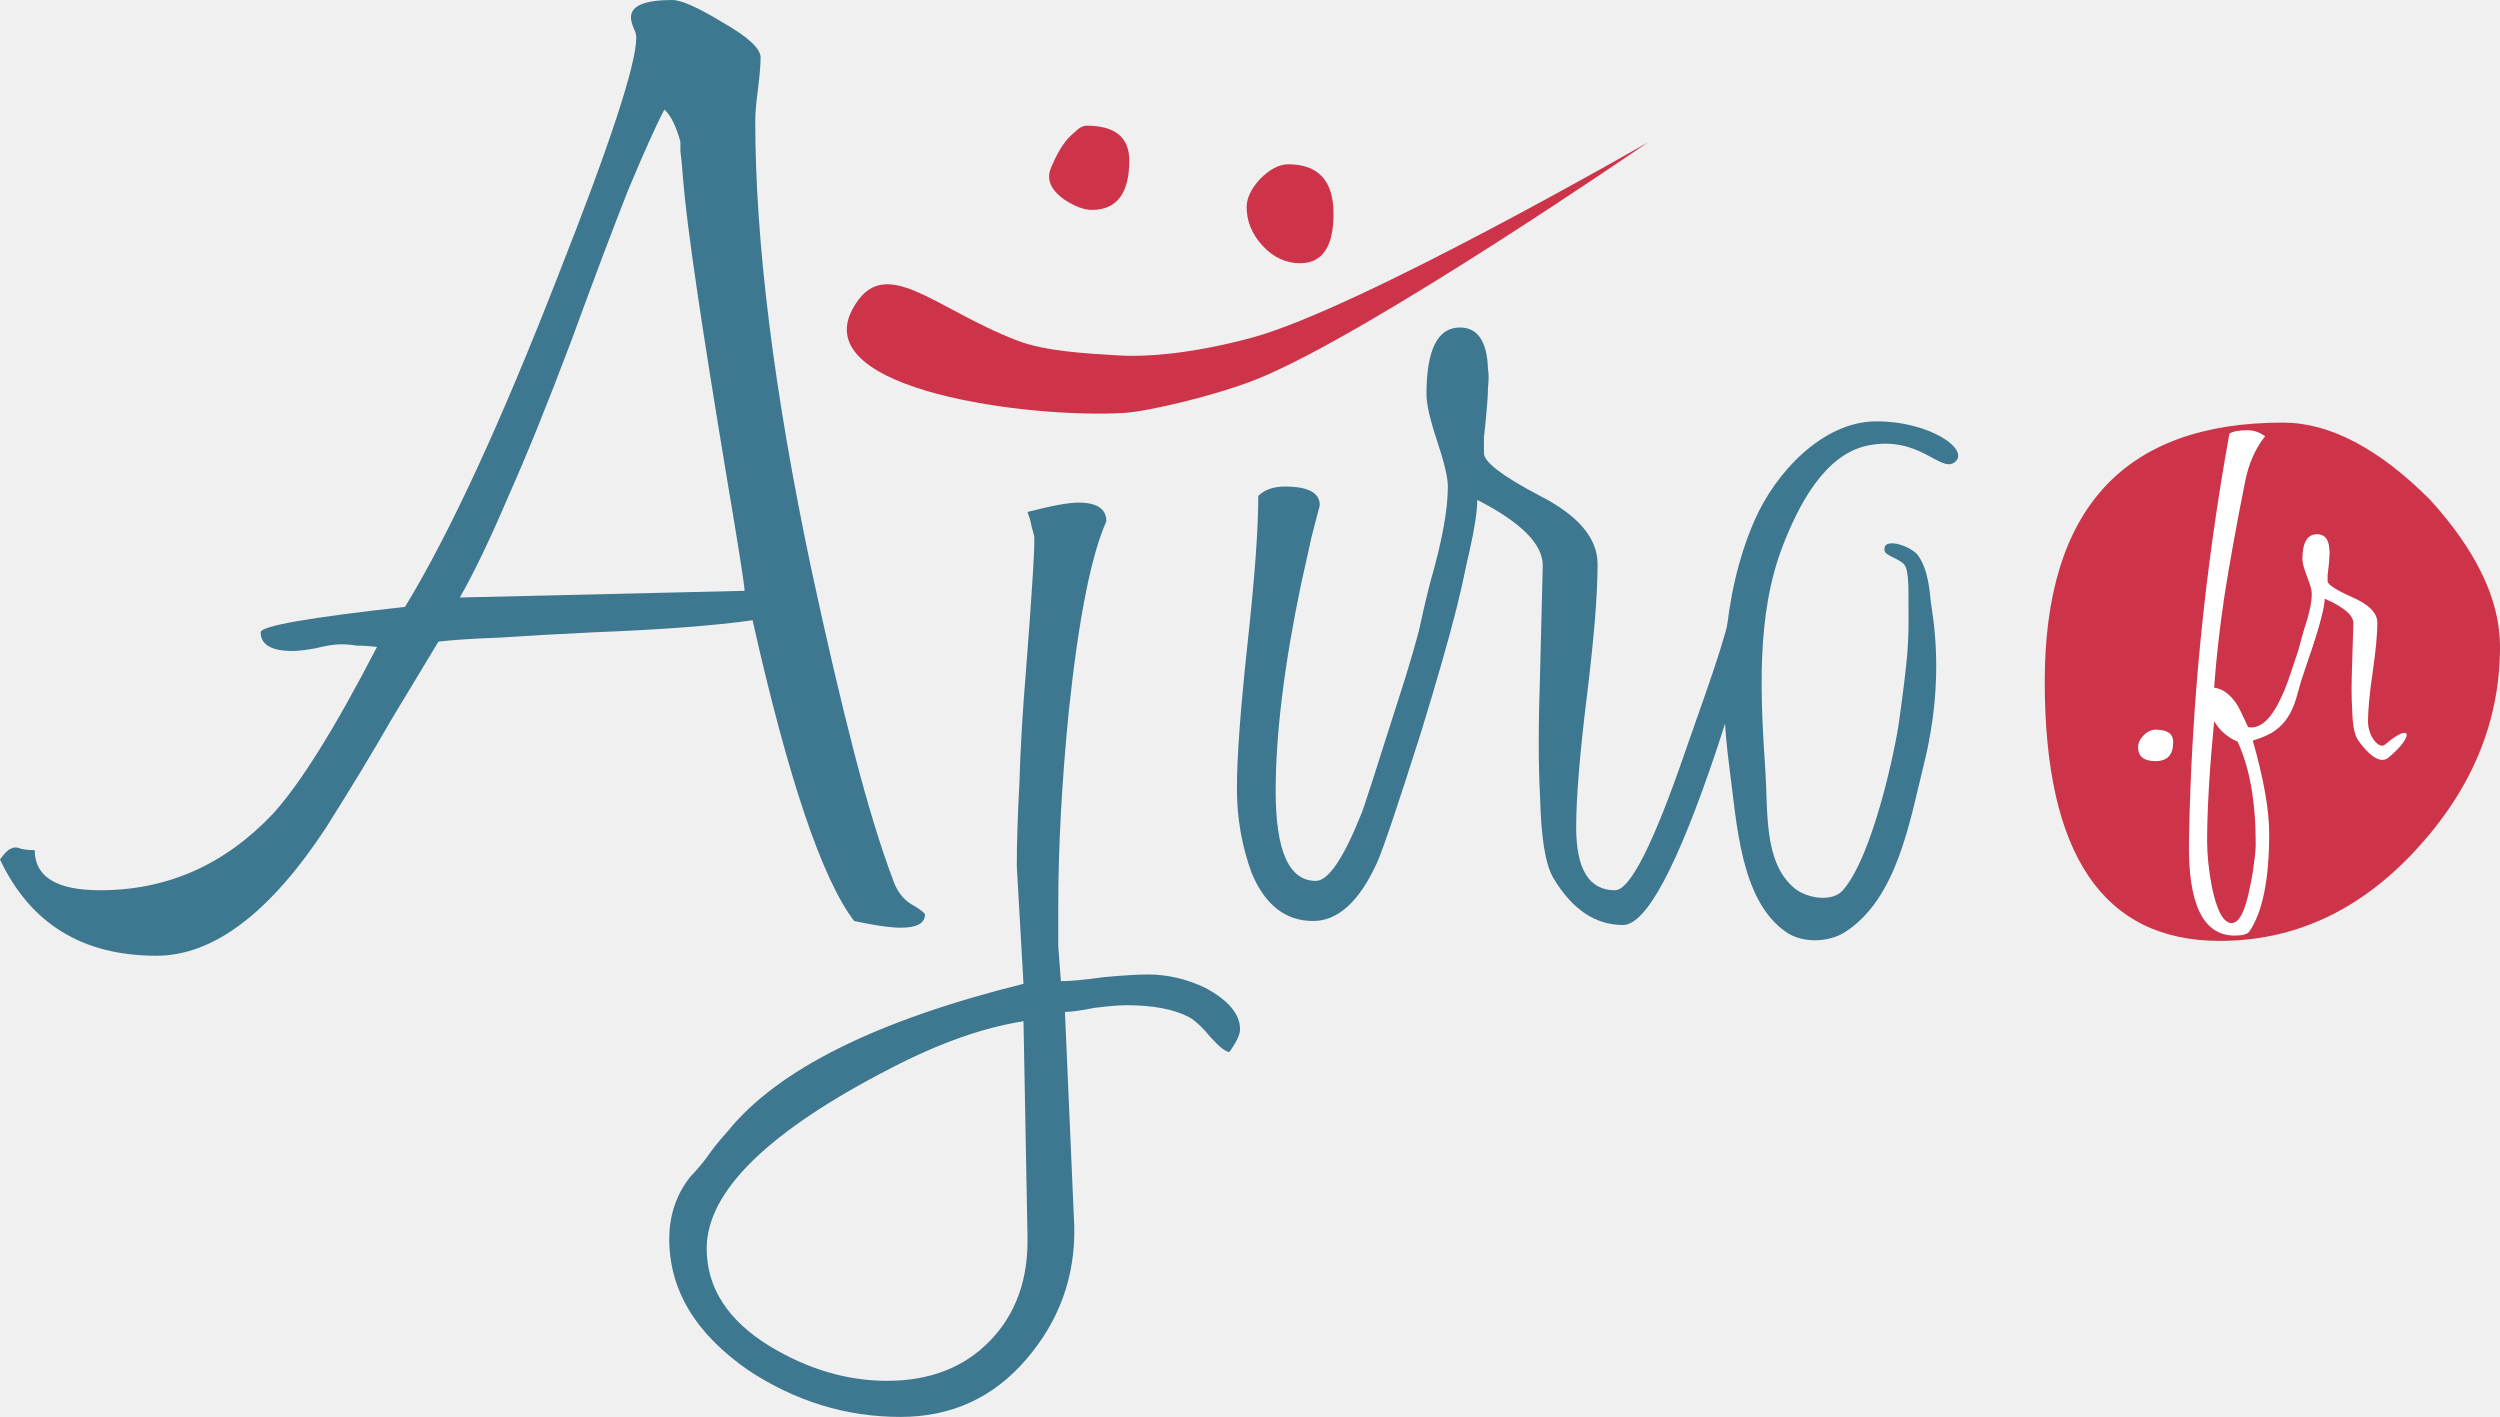
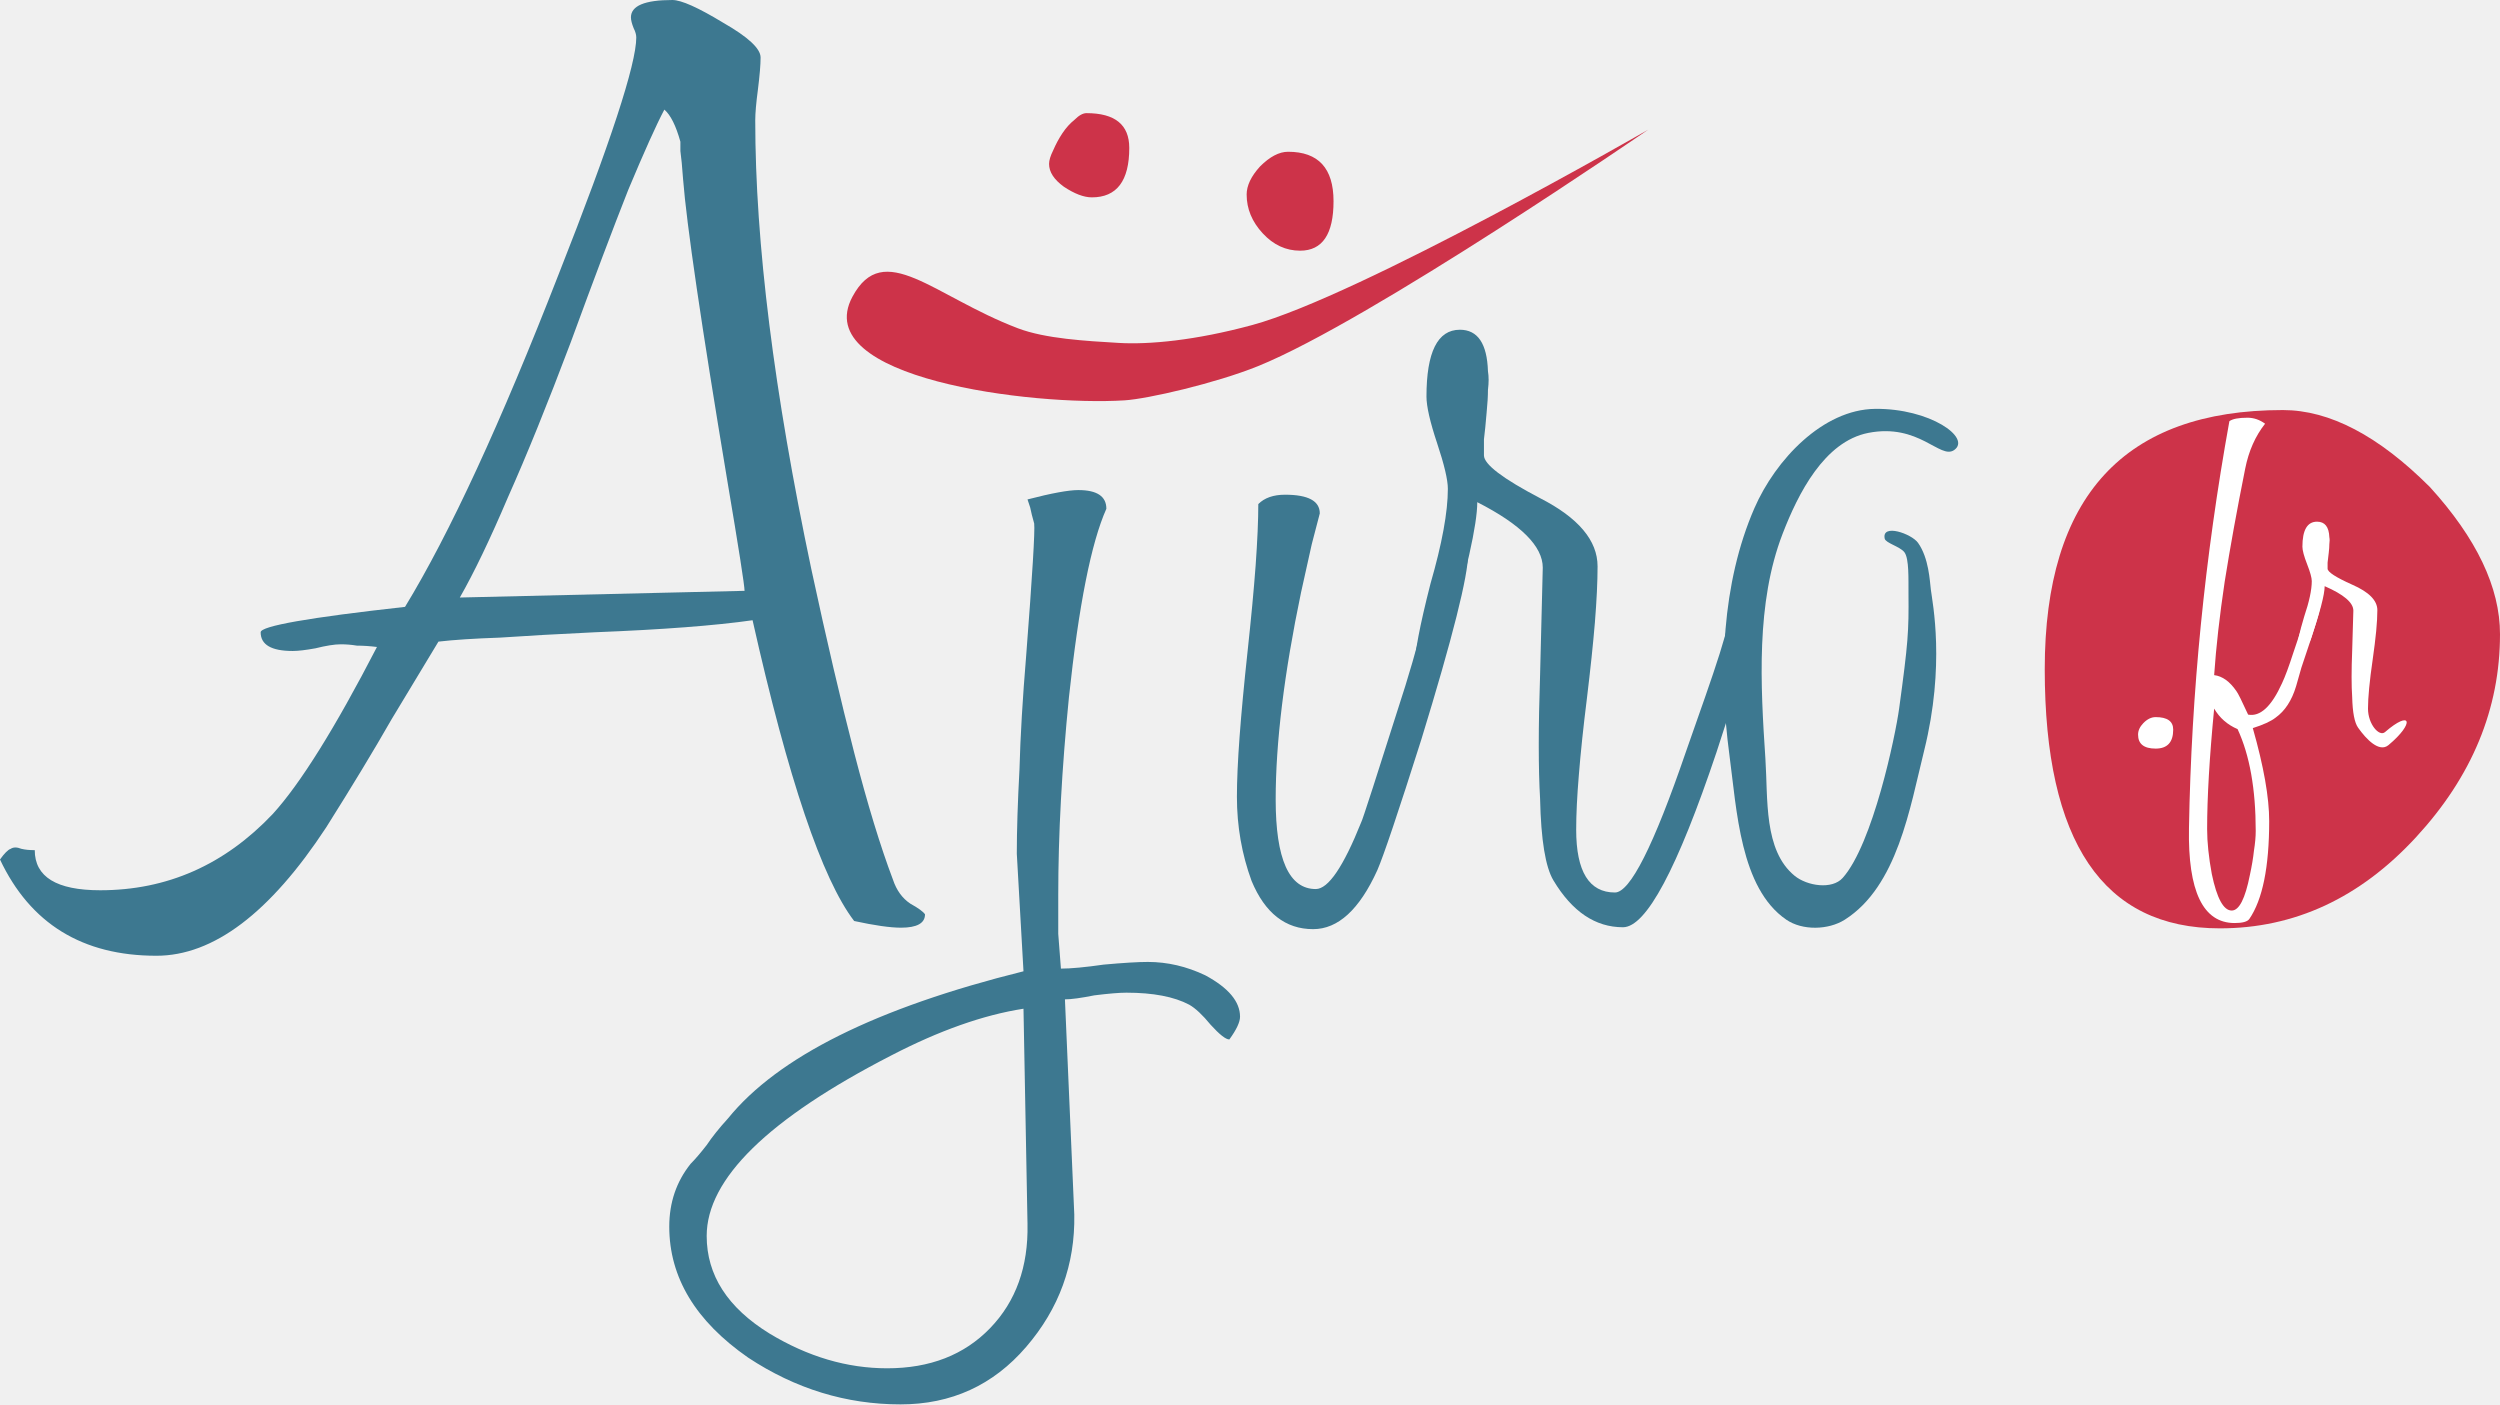
- <svg xmlns="http://www.w3.org/2000/svg" width="170.569mm" height="96.673mm" viewBox="0 0 604.378 342.543" id="svg2" version="1.1">
+ <svg xmlns="http://www.w3.org/2000/svg" width="170.569mm" height="95.818mm" viewBox="0 0 604.378 339.512" id="svg2" version="1.1">
  <defs id="defs4" />
-   <g id="layer1" transform="translate(-60.51714,-277.4051)">
-     <path id="path4141" style="font-style:normal;font-variant:normal;font-weight:300;font-stretch:normal;font-size:medium;line-height:100%;font-family:'Honey Script';-inkscape-font-specification:'Honey Script Light';text-align:start;letter-spacing:0px;word-spacing:0px;writing-mode:lr-tb;text-anchor:start;fill:#3d7890;fill-opacity:1;stroke:none;stroke-width:1px;stroke-linecap:butt;stroke-linejoin:miter;stroke-opacity:1" d="m 284.139,498.442 q 0,3.232 -5.817,3.232 -3.878,0 -11.31,-1.616 -11.634,-15.188 -24.56,-72.71 -13.572,1.939 -38.132,2.908 -13.572,0.646 -22.944,1.293 -9.371,0.323 -14.865,0.969 -4.524,7.433 -11.31,18.743 -6.463,11.31 -15.835,26.175 -20.359,31.023 -41.041,31.023 -26.822,0 -37.809,-23.267 1.616,-2.262 2.585,-2.585 0.969,-0.646 2.585,0 1.293,0.323 3.232,0.323 0,9.695 15.835,9.695 24.237,0 41.687,-18.42 10.018,-10.987 25.206,-40.394 -2.585,-0.323 -4.847,-0.323 -1.939,-0.323 -3.878,-0.323 -2.262,0 -6.14,0.969 -3.555,0.646 -5.494,0.646 -7.756,0 -7.756,-4.524 0,-2.262 34.901,-6.14 16.158,-26.499 37.163,-80.465 18.743,-47.504 18.743,-57.198 0,-0.969 -0.646,-2.262 -0.646,-1.616 -0.646,-2.585 0,-4.201 10.018,-4.201 3.232,0 12.28,5.494 9.048,5.17 9.048,8.402 0,2.585 -0.646,7.756 -0.646,4.847 -0.646,7.433 0,44.272 13.572,108.58 5.494,25.529 10.341,44.272 4.847,18.743 9.371,30.7 1.293,3.878 4.201,5.817 2.908,1.616 3.555,2.585 z M 236.313,393.417 q -9.371,-56.229 -10.664,-72.71 -0.323,-4.524 -0.646,-6.786 0,-2.262 0,-2.262 -1.616,-5.817 -3.878,-7.756 -2.908,5.494 -8.725,19.389 -5.494,13.896 -13.896,36.84 -8.402,22.298 -15.188,37.486 -6.463,15.188 -11.634,24.237 l 68.832,-1.616 q 0,-1.939 -4.201,-26.822 z" />
+   <g id="layer1" transform="translate(-60.51717,-280.4356)">
+     <path id="path4141" style="font-style:normal;font-variant:normal;font-weight:300;font-stretch:normal;font-size:medium;line-height:100%;font-family:'Honey Script';-inkscape-font-specification:'Honey Script Light';text-align:start;letter-spacing:0px;word-spacing:0px;writing-mode:lr-tb;text-anchor:start;fill:#3d7890;fill-opacity:1;stroke:none;stroke-width:1px;stroke-linecap:butt;stroke-linejoin:miter;stroke-opacity:1" d="m 284.139,501.473 q 0,3.232 -5.817,3.232 -3.878,0 -11.31,-1.616 -11.634,-15.188 -24.56,-72.71 -13.572,1.939 -38.132,2.908 -13.572,0.646 -22.944,1.293 -9.371,0.323 -14.865,0.969 -4.524,7.433 -11.31,18.743 -6.463,11.31 -15.835,26.175 -20.359,31.023 -41.041,31.023 -26.822,0 -37.809,-23.267 1.616,-2.262 2.585,-2.585 0.969,-0.646 2.585,0 1.293,0.323 3.232,0.323 0,9.695 15.835,9.695 24.237,0 41.687,-18.42 10.018,-10.987 25.206,-40.394 -2.585,-0.323 -4.847,-0.323 -1.939,-0.323 -3.878,-0.323 -2.262,0 -6.14,0.969 -3.555,0.646 -5.494,0.646 -7.756,0 -7.756,-4.524 0,-2.262 34.901,-6.14 16.158,-26.499 37.163,-80.465 18.743,-47.504 18.743,-57.198 0,-0.969 -0.646,-2.262 -0.646,-1.616 -0.646,-2.585 0,-4.201 10.018,-4.201 3.232,0 12.28,5.494 9.048,5.17 9.048,8.402 0,2.585 -0.646,7.756 -0.646,4.847 -0.646,7.433 0,44.272 13.572,108.58 5.494,25.529 10.341,44.272 4.847,18.743 9.371,30.7 1.293,3.878 4.201,5.817 2.908,1.616 3.555,2.585 z M 236.313,396.448 q -9.371,-56.229 -10.664,-72.71 -0.323,-4.524 -0.646,-6.786 0,-2.262 0,-2.262 -1.616,-5.817 -3.878,-7.756 -2.908,5.494 -8.725,19.389 -5.494,13.896 -13.896,36.84 -8.402,22.298 -15.188,37.486 -6.463,15.188 -11.634,24.237 l 68.832,-1.616 q 0,-1.939 -4.201,-26.822 z" />
    <path id="path4143" style="font-style:normal;font-variant:normal;font-weight:300;font-stretch:normal;font-size:medium;line-height:100%;font-family:'Honey Script';-inkscape-font-specification:'Honey Script Light';text-align:start;letter-spacing:0px;word-spacing:0px;writing-mode:lr-tb;text-anchor:start;fill:#3d7890;fill-opacity:1;stroke:none;stroke-width:1px;stroke-linecap:butt;stroke-linejoin:miter;stroke-opacity:1" d="m 360.298,526.233 c 0,1.293 -0.862,3.124 -2.585,5.494 -0.862,0 -2.37,-1.185 -4.524,-3.555 -1.939,-2.37 -3.662,-3.986 -5.17,-4.847 -3.662,-1.939 -8.725,-2.908 -15.188,-2.908 -1.723,0 -4.309,0.215 -7.756,0.646 -3.232,0.646 -5.601,0.969 -7.109,0.969 l 2.262,52.028 c 0.215,12.064 -3.662,22.728 -11.634,31.992 -7.971,9.264 -18.097,13.896 -30.376,13.896 -13.142,0 -25.421,-3.77 -36.84,-11.31 -12.711,-8.833 -19.066,-19.389 -19.066,-31.669 0,-5.817 1.723,-10.88 5.17,-15.188 1.077,-1.077 2.37,-2.585 3.878,-4.524 1.293,-1.939 3.016,-4.093 5.17,-6.463 12.064,-14.865 35.87,-26.714 71.417,-35.547 l -1.616,-28.438 c 0,-5.601 0.215,-12.388 0.646,-20.359 0.215,-7.971 0.754,-17.127 1.616,-27.468 1.508,-19.605 2.154,-30.269 1.939,-31.992 -0.431,-1.508 -0.754,-2.801 -0.969,-3.878 l -0.646,-1.939 c 5.817,-1.508 9.91,-2.262 12.28,-2.262 4.524,0 6.786,1.508 6.786,4.524 -3.662,8.187 -6.679,23.375 -9.048,45.565 -0.862,8.617 -1.508,16.912 -1.939,24.883 -0.431,7.971 -0.646,15.619 -0.646,22.944 l 0,9.371 c 0.215,3.016 0.431,5.817 0.646,8.402 2.37,0 5.817,-0.323 10.341,-0.969 4.74,-0.431 8.294,-0.646 10.664,-0.646 4.74,0 9.371,1.077 13.896,3.232 5.601,3.016 8.402,6.355 8.402,10.018 z m -52.351,-1.939 c -9.695,1.508 -20.359,5.278 -31.992,11.31 -29.73,15.296 -44.595,29.838 -44.595,43.626 0,9.479 5.063,17.343 15.188,23.59 9.264,5.601 18.743,8.402 28.438,8.402 10.341,0 18.635,-3.232 24.883,-9.695 6.248,-6.463 9.264,-14.865 9.048,-25.206 z" />
-     <path id="path4145" style="font-style:normal;font-variant:normal;font-weight:300;font-stretch:normal;font-size:medium;line-height:100%;font-family:'Honey Script';-inkscape-font-specification:'Honey Script Light';text-align:start;letter-spacing:0px;word-spacing:0px;writing-mode:lr-tb;text-anchor:start;fill:#3d7890;fill-opacity:1;stroke:none;stroke-width:1px;stroke-linecap:butt;stroke-linejoin:miter;stroke-opacity:1" d="m 415.448,409.252 c 0,5.386 -3.77,20.359 -11.31,44.918 -5.601,17.666 -9.156,28.222 -10.664,31.669 -4.309,9.479 -9.479,14.219 -15.511,14.219 -6.679,0 -11.634,-3.878 -14.865,-11.634 -2.37,-6.463 -3.555,-13.249 -3.555,-20.359 0,-3.878 0.215,-8.725 0.646,-14.542 0.431,-5.817 1.077,-12.711 1.939,-20.682 0.862,-7.971 1.508,-14.865 1.939,-20.682 0.431,-6.032 0.646,-10.987 0.646,-14.865 1.508,-1.508 3.662,-2.262 6.463,-2.262 5.601,0 8.402,1.508 8.402,4.524 -0.431,1.723 -1.077,4.201 -1.939,7.433 -0.646,3.016 -1.508,6.894 -2.585,11.634 -4.093,19.605 -6.14,36.301 -6.14,50.089 0,14.434 3.232,21.651 9.695,21.651 3.016,0 6.679,-5.386 10.987,-16.158 0.215,-0.215 3.77,-11.203 10.664,-32.962 1.077,-3.447 2.262,-7.54 3.555,-12.28 1.293,-4.74 2.693,-10.233 4.201,-16.481 1.293,-5.17 2.801,-7.756 4.524,-7.756 1.939,0 2.908,1.508 2.908,4.524 z" />
-     <path id="path4147" style="font-style:normal;font-variant:normal;font-weight:300;font-stretch:normal;font-size:medium;line-height:100%;font-family:'Honey Script';-inkscape-font-specification:'Honey Script Light';text-align:start;letter-spacing:0px;word-spacing:0px;writing-mode:lr-tb;text-anchor:start;fill:#3d7890;fill-opacity:1;stroke:none;stroke-width:1px;stroke-linecap:butt;stroke-linejoin:miter;stroke-opacity:1" d="m 452.873,501.027 c -6.679,0 -12.28,-3.77 -16.804,-11.31 -1.939,-3.232 -3.016,-9.802 -3.232,-19.712 -0.431,-7.325 -0.431,-17.343 0,-30.053 l 0.646,-25.852 c 0,-5.17 -5.278,-10.449 -15.835,-15.835 0,5.386 -2.585,16.912 -7.756,34.577 0,0.215 -0.539,1.4 -1.616,3.555 -1.077,1.939 -1.616,3.016 -1.616,3.232 l -4.201,-1.293 c 0,-3.447 1.293,-10.233 3.878,-20.359 2.801,-9.695 4.201,-17.343 4.201,-22.944 0,-2.154 -0.862,-5.817 -2.585,-10.987 -1.723,-5.17 -2.585,-8.941 -2.585,-11.31 0,-10.772 2.693,-16.158 8.079,-16.158 4.309,0 6.571,3.339 6.786,10.018 0.215,1.293 0.215,2.801 0,4.524 0,1.508 -0.108,3.339 -0.323,5.494 -0.215,2.585 -0.431,4.74 -0.646,6.463 l 0,3.878 c 0,2.154 4.524,5.601 13.572,10.341 9.264,4.74 13.896,10.233 13.896,16.481 0,3.662 -0.215,8.187 -0.646,13.572 -0.431,5.17 -1.077,11.31 -1.939,18.42 -0.862,6.894 -1.508,13.034 -1.939,18.42 -0.431,5.17 -0.646,9.587 -0.646,13.249 0,10.125 3.124,15.188 9.371,15.188 3.662,0 9.371,-11.31 17.127,-33.931 7.325,-20.897 10.623,-29.59 11.916,-39.716 0.646,-4.955 4.932,-14.504 7.302,-14.504 1.723,0 0.817,1.868 0.817,5.1 0,7.325 -4.201,23.698 -12.603,49.119 -9.479,28.222 -17.019,42.333 -22.621,42.333 z" />
+     <path id="path4145" style="font-style:normal;font-variant:normal;font-weight:300;font-stretch:normal;font-size:medium;line-height:100%;font-family:'Honey Script';-inkscape-font-specification:'Honey Script Light';text-align:start;letter-spacing:0px;word-spacing:0px;writing-mode:lr-tb;text-anchor:start;fill:#3d7890;fill-opacity:1;stroke:none;stroke-width:1px;stroke-linecap:butt;stroke-linejoin:miter;stroke-opacity:1" d="m 415.448,414.252 c 0,5.386 -3.77,20.359 -11.31,44.918 -5.601,17.666 -9.156,28.222 -10.664,31.669 -4.309,9.479 -9.479,14.219 -15.511,14.219 -6.679,0 -11.634,-3.878 -14.865,-11.634 -2.37,-6.463 -3.555,-13.249 -3.555,-20.359 0,-3.878 0.215,-8.725 0.646,-14.542 0.431,-5.817 1.077,-12.711 1.939,-20.682 0.862,-7.971 1.508,-14.865 1.939,-20.682 0.431,-6.032 0.646,-10.987 0.646,-14.865 1.508,-1.508 3.662,-2.262 6.463,-2.262 5.601,0 8.402,1.508 8.402,4.524 -0.431,1.723 -1.077,4.201 -1.939,7.433 -0.646,3.016 -1.508,6.894 -2.585,11.634 -4.093,19.605 -6.14,36.301 -6.14,50.089 0,14.434 3.232,21.651 9.695,21.651 3.016,0 6.679,-5.386 10.987,-16.158 0.215,-0.215 3.77,-11.203 10.664,-32.962 1.077,-3.447 2.262,-7.54 3.555,-12.28 1.293,-4.74 2.693,-10.233 4.201,-16.481 1.293,-5.17 2.801,-7.756 4.524,-7.756 1.939,0 2.908,1.508 2.908,4.524 z" />
+     <path id="path4147" style="font-style:normal;font-variant:normal;font-weight:300;font-stretch:normal;font-size:medium;line-height:100%;font-family:'Honey Script';-inkscape-font-specification:'Honey Script Light';text-align:start;letter-spacing:0px;word-spacing:0px;writing-mode:lr-tb;text-anchor:start;fill:#3d7890;fill-opacity:1;stroke:none;stroke-width:1px;stroke-linecap:butt;stroke-linejoin:miter;stroke-opacity:1" d="m 452.873,504.599 c -6.679,0 -12.28,-3.77 -16.804,-11.31 -1.939,-3.232 -3.016,-9.802 -3.232,-19.712 -0.431,-7.325 -0.431,-17.343 0,-30.053 l 0.646,-25.852 c 0,-5.17 -5.278,-10.449 -15.835,-15.835 0,5.386 -2.585,16.912 -7.756,34.577 0,0.215 -0.539,1.4 -1.616,3.555 -1.077,1.939 -1.616,3.016 -1.616,3.232 l -4.201,-1.293 c 0,-3.447 1.293,-10.233 3.878,-20.359 2.801,-9.695 4.201,-17.343 4.201,-22.944 0,-2.154 -0.862,-5.817 -2.585,-10.987 -1.723,-5.17 -2.585,-8.941 -2.585,-11.31 0,-10.772 2.693,-16.158 8.079,-16.158 4.309,0 6.571,3.339 6.786,10.018 0.215,1.293 0.215,2.801 0,4.524 0,1.508 -0.108,3.339 -0.323,5.494 -0.215,2.585 -0.431,4.74 -0.646,6.463 l 0,3.878 c 0,2.154 4.524,5.601 13.572,10.341 9.264,4.74 13.896,10.233 13.896,16.481 0,3.662 -0.215,8.187 -0.646,13.572 -0.431,5.17 -1.077,11.31 -1.939,18.42 -0.862,6.894 -1.508,13.034 -1.939,18.42 -0.431,5.17 -0.646,9.587 -0.646,13.249 0,10.125 3.124,15.188 9.371,15.188 3.662,0 9.371,-11.31 17.127,-33.931 7.325,-20.897 10.623,-29.59 11.916,-39.716 0.646,-4.955 4.932,-14.504 7.302,-14.504 1.723,0 0.817,1.868 0.817,5.1 0,7.325 -4.201,23.698 -12.603,49.119 -9.479,28.222 -17.019,42.333 -22.621,42.333 z" />
    <path d="m 333.52,316.191 c 0,7.971 -3.016,11.957 -9.048,11.957 -1.939,0 -4.201,-0.862 -6.786,-2.585 -2.37,-1.723 -3.555,-3.555 -3.555,-5.494 0,-0.862 0.323,-1.939 0.969,-3.232 0.646,-1.508 1.4,-2.908 2.262,-4.201 0.862,-1.293 1.831,-2.37 2.908,-3.232 1.077,-1.077 2.047,-1.616 2.908,-1.616 6.894,0 10.341,2.801 10.341,8.402 z" style="font-style:normal;font-variant:normal;font-weight:300;font-stretch:normal;font-size:323.154px;line-height:100%;font-family:'Honey Script';-inkscape-font-specification:'Honey Script Light';text-align:start;letter-spacing:0px;word-spacing:0px;writing-mode:lr-tb;text-anchor:start;fill:#cd3349;fill-opacity:1;stroke:none;stroke-width:1px;stroke-linecap:butt;stroke-linejoin:miter;stroke-opacity:1" id="path4143-9" />
    <path style="fill:#cd3349;fill-opacity:1;fill-rule:evenodd;stroke:none;stroke-width:1px;stroke-linecap:butt;stroke-linejoin:miter;stroke-opacity:1" d="m 266.594,352.174 c 7.56,-14.097 19.549,-0.164 39.993,7.62 6.671,2.54 16.499,3.071 24.397,3.542 7.192,0.429 18.425,-0.561 32.311,-4.336 25.959,-7.057 95.674,-47.217 95.674,-47.217 0,0 -67.128,46.165 -94.322,57.166 -10.3,4.167 -26.723,7.923 -32.235,8.27 -22.38,1.412 -76.416,-5.282 -65.818,-25.045 z" id="path4175" />
    <path d="m 382.901,329.081 c 0,7.971 -2.693,11.957 -8.079,11.957 -3.447,0 -6.463,-1.4 -9.048,-4.201 -2.585,-2.801 -3.878,-5.924 -3.878,-9.371 0,-2.154 1.077,-4.416 3.232,-6.786 2.37,-2.37 4.632,-3.555 6.786,-3.555 7.325,0 10.987,3.986 10.987,11.957 z" style="font-style:normal;font-variant:normal;font-weight:300;font-stretch:normal;font-size:323.154px;line-height:100%;font-family:'Honey Script';-inkscape-font-specification:'Honey Script Light';text-align:start;letter-spacing:0px;word-spacing:0px;writing-mode:lr-tb;text-anchor:start;fill:#cd3349;fill-opacity:1;stroke:none;stroke-width:1px;stroke-linecap:butt;stroke-linejoin:miter;stroke-opacity:1" id="path4145-0" />
    <path style="fill:#3d7890;fill-opacity:1;fill-rule:evenodd;stroke:none;stroke-width:1px;stroke-linecap:butt;stroke-linejoin:miter;stroke-opacity:1" d="m 513.823,379.279 c -12.638,0.146 -24.066,12.29 -29.168,23.991 -7.914,18.151 -8.694,39.974 -6.061,59.599 1.8,13.418 2.597,32.247 13.763,39.901 3.888,2.665 10.163,2.528 14.142,0 12.714,-8.079 15.734,-26.984 19.193,-40.911 5.122,-20.619 2.011,-35.684 1.605,-38.92 -0.254,-2.021 -0.468,-7.593 -3.101,-11.283 -1.571,-2.202 -8.828,-4.736 -8.051,-1.01 0.225,1.08 3.699,1.906 4.759,3.289 1.175,1.534 0.961,6.599 0.992,9.924 0.087,9.33 -0.076,11.87 -2.265,27.899 -0.893,6.543 -6.353,32.727 -13.637,40.911 -2.577,2.895 -8.614,1.946 -11.617,-0.505 -7.528,-6.146 -6.429,-18.587 -7.071,-28.284 -1.187,-17.921 -2.301,-37.667 4.167,-54.422 3.735,-9.677 10.062,-22.282 20.708,-24.37 12.272,-2.406 17.362,6.488 20.74,4.157 4.284,-2.957 -5.887,-10.118 -19.098,-9.965 z" id="path4216" />
    <path d="m 554.836,442.217 c 0,41.766 14.11,62.649 42.33,62.649 18.061,0 33.864,-7.337 47.41,-22.012 13.546,-14.675 20.319,-31.042 20.319,-49.103 0,-11.288 -5.644,-23.141 -16.932,-35.558 -12.417,-12.417 -24.269,-18.625 -35.558,-18.625 -38.38,0 -57.569,20.883 -57.569,62.649 z" style="font-style:normal;font-variant:normal;font-weight:300;font-stretch:normal;font-size:323.154px;line-height:100%;font-family:'Honey Script';-inkscape-font-specification:'Honey Script Light';text-align:start;letter-spacing:0px;word-spacing:0px;writing-mode:lr-tb;text-anchor:start;fill:#cd3349;fill-opacity:1;stroke:none;stroke-width:1px;stroke-linecap:butt;stroke-linejoin:miter;stroke-opacity:1" id="path4145-0-6" />
    <g id="g4152" style="opacity:1;fill:#ffffff;fill-opacity:1" transform="matrix(0.4385743,0,0,0.3743977,337.7237,271.9901)">
      <path d="m 565.849,493.669 q 0,12.264 -9.682,12.264 -9.682,0 -9.682,-9.037 0,-3.873 2.905,-7.423 3.227,-3.873 6.778,-3.873 9.682,0 9.682,8.069 z" style="font-style:normal;font-variant:normal;font-weight:300;font-stretch:normal;font-size:medium;line-height:100%;font-family:'Honey Script';-inkscape-font-specification:'Honey Script Light';text-align:start;letter-spacing:0px;word-spacing:0px;writing-mode:lr-tb;text-anchor:start;fill:#ffffff;fill-opacity:1;stroke:none;stroke-width:1px;stroke-linecap:butt;stroke-linejoin:miter;stroke-opacity:1" id="path4146" />
      <path d="m 647.164,412.015 q 0,3.873 -4.841,21.301 -3.55,12.264 -5.809,20.333 -1.936,8.069 -2.905,11.941 -3.55,13.878 -11.296,20.333 -3.873,3.55 -12.587,6.778 9.037,37.115 9.037,60.03 0,44.538 -10.973,63.257 -1.614,2.582 -8.069,2.582 -26.142,0 -25.174,-61.321 1.936,-131.033 22.269,-262.712 2.582,-2.259 10.005,-2.259 5.164,0 9.682,3.873 -8.069,11.941 -10.973,29.047 -6.778,39.697 -11.296,72.94 -4.196,32.92 -5.809,60.353 6.778,0.968 12.264,10.328 1.291,1.936 6.455,15.169 10.005,2.259 18.719,-20.333 2.582,-6.455 6.132,-19.365 3.873,-12.91 9.037,-32.597 0.968,-4.196 2.905,-4.196 3.227,0 3.227,4.518 z m -35.824,147.17 q 0,-40.665 -10.005,-65.839 -8.391,-4.196 -12.91,-13.232 -3.873,47.12 -3.873,77.781 0,6.455 0.645,13.555 0.645,7.423 1.936,15.492 4.196,23.56 10.973,23.56 6.132,0 10.005,-22.915 1.614,-8.714 2.259,-15.814 0.968,-7.1 0.968,-12.587 z" id="path4148" style="font-style:normal;font-variant:normal;font-weight:300;font-stretch:normal;font-size:medium;line-height:100%;font-family:'Honey Script';-inkscape-font-specification:'Honey Script Light';text-align:start;letter-spacing:0px;word-spacing:0px;writing-mode:lr-tb;text-anchor:start;fill:#ffffff;fill-opacity:1;stroke:none;stroke-width:1px;stroke-linecap:butt;stroke-linejoin:miter;stroke-opacity:1" />
      <path d="m 684.517,503.674 c -5.104,4.992 -12.264,-3.765 -16.783,-11.296 -1.936,-3.227 -3.012,-9.79 -3.227,-19.687 -0.43,-7.315 -0.43,-17.32 0,-30.015 l 0.645,-25.819 c 0,-5.164 -5.271,-10.435 -15.814,-15.814 0,5.379 -2.582,16.89 -7.746,34.533 0,0.215 -0.538,1.399 -1.614,3.55 -1.076,1.936 -1.614,3.012 -1.614,3.227 l -4.196,-1.291 c 0,-3.443 1.291,-10.22 3.873,-20.333 2.797,-9.682 4.196,-17.32 4.196,-22.915 0,-2.152 -0.861,-5.809 -2.582,-10.973 -1.721,-5.164 -2.582,-8.929 -2.582,-11.296 0,-10.758 2.69,-16.137 8.069,-16.137 4.303,0 6.562,3.335 6.778,10.005 0.215,1.291 0.215,2.797 0,4.518 0,1.506 -0.108,3.335 -0.323,5.487 -0.215,2.582 -0.43,4.734 -0.645,6.455 l 0,3.873 c 0,2.152 4.518,5.594 13.555,10.328 9.252,4.734 13.878,10.22 13.878,16.46 0,3.658 -0.215,8.176 -0.645,13.555 -0.43,5.164 -1.076,11.296 -1.936,18.396 -0.861,6.885 -1.506,13.017 -1.936,18.396 -0.43,5.164 -0.645,9.575 -0.645,13.232 0,10.113 6.231,18.345 9.36,15.169 14.589,-14.807 16.544,-5.894 1.936,8.391 z" id="path4150" style="font-style:normal;font-variant:normal;font-weight:300;font-stretch:normal;font-size:medium;line-height:100%;font-family:'Honey Script';-inkscape-font-specification:'Honey Script Light';text-align:start;letter-spacing:0px;word-spacing:0px;writing-mode:lr-tb;text-anchor:start;fill:#ffffff;fill-opacity:1;stroke:none;stroke-width:1px;stroke-linecap:butt;stroke-linejoin:miter;stroke-opacity:1" />
    </g>
  </g>
</svg>
